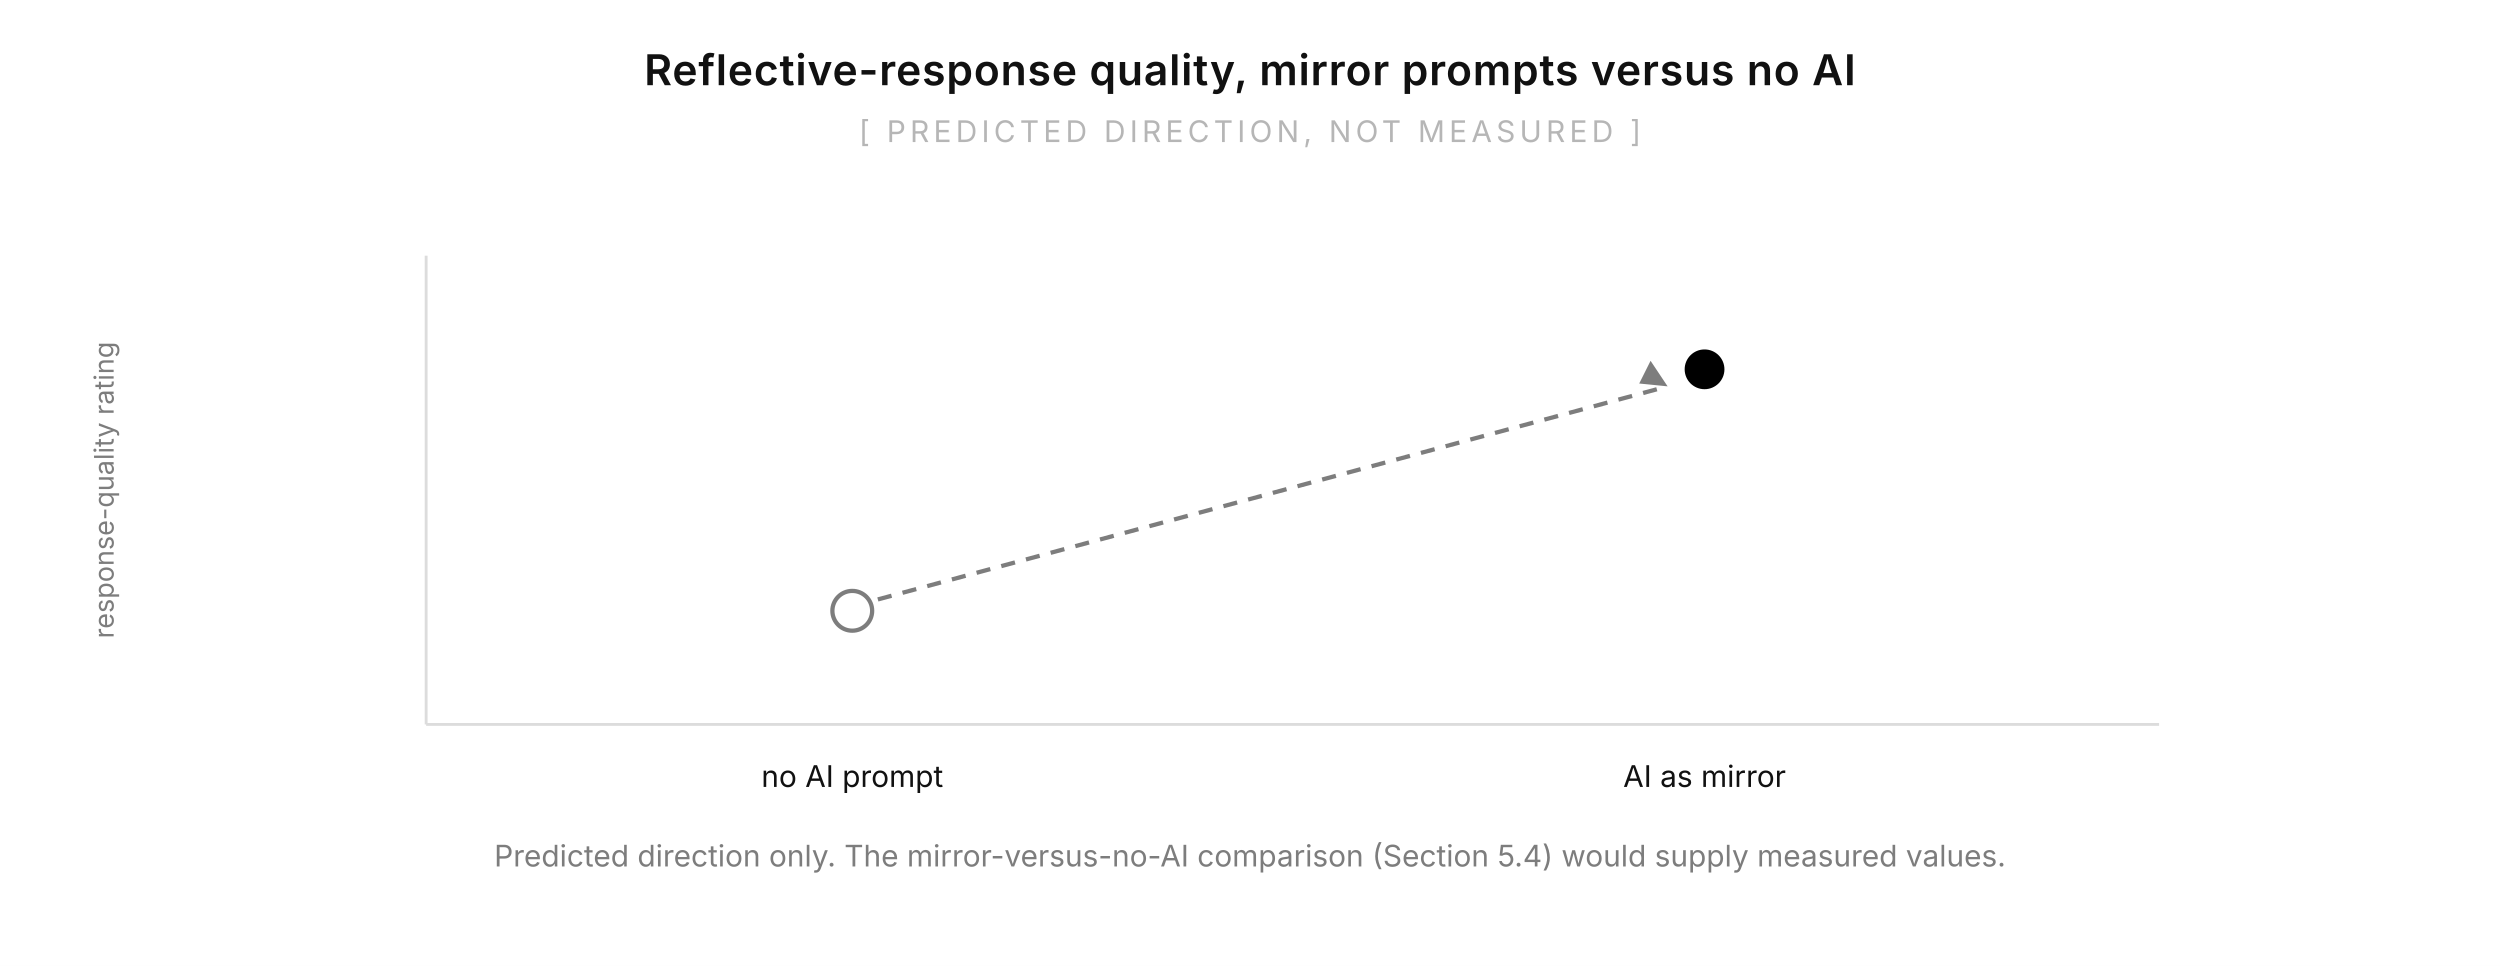
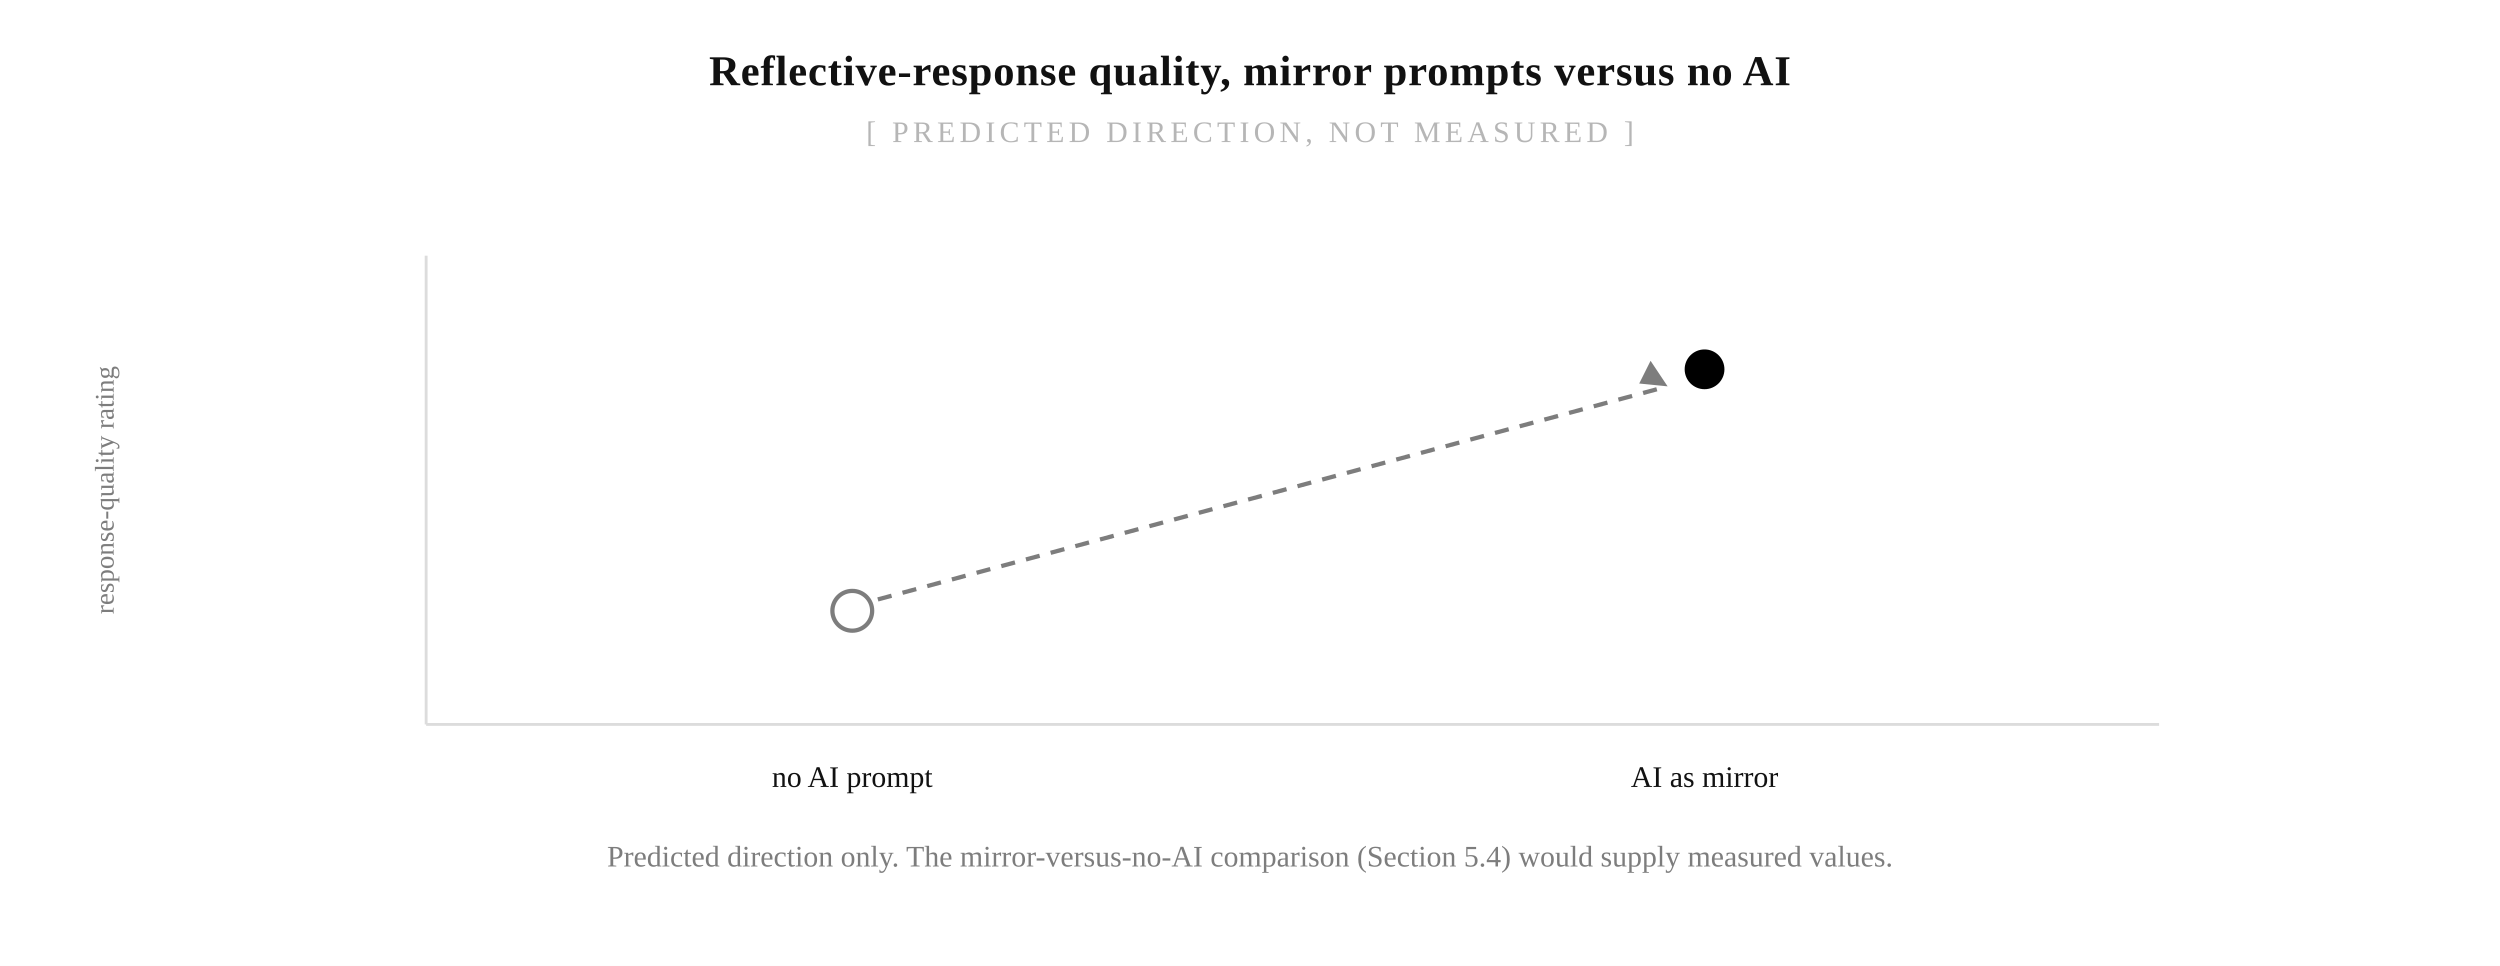
- <svg xmlns="http://www.w3.org/2000/svg" width="880" height="340" viewBox="0 0 880 340" preserveAspectRatio="xMidYMid meet" font-family="Inter, Helvetica Neue, Helvetica, Arial, sans-serif">
+ <svg xmlns="http://www.w3.org/2000/svg" width="880" height="340" viewBox="0 0 880 340" preserveAspectRatio="xMidYMid meet" font-family="'Crimson Pro', Georgia, 'Times New Roman', serif">
  <rect width="880" height="340" fill="#ffffff" />
  <text x="440.0" y="30" text-anchor="middle" font-size="15" font-weight="600" letter-spacing="0.3" fill="#111111">Reflective-response quality, mirror prompts versus no AI</text>
  <text x="440.0" y="50" text-anchor="middle" font-size="10.5" letter-spacing="1.5" fill="#b6b6b6">[ PREDICTED DIRECTION, NOT MEASURED ]</text>
  <line x1="150" y1="90" x2="150" y2="255" stroke="#dcdcdc" stroke-width="1" />
  <line x1="150" y1="255" x2="760" y2="255" stroke="#dcdcdc" stroke-width="1" />
  <text x="40" y="172.5" text-anchor="middle" font-size="9.5" fill="#7d7d7d" transform="rotate(-90 40 172.5)">response-quality rating</text>
  <line x1="309" y1="211" x2="587" y2="136" stroke="#7d7d7d" stroke-width="1.5" stroke-dasharray="5 4" />
  <path d="M 587 136 l -10 -1 l 4 -8 z" fill="#7d7d7d" />
  <circle cx="300" cy="215" r="7" fill="#ffffff" stroke="#7d7d7d" stroke-width="1.5" />
  <circle cx="600" cy="130" r="7" fill="#000000" />
  <text x="300" y="277" text-anchor="middle" font-size="10.5" fill="#111111">no AI prompt</text>
  <text x="600" y="277" text-anchor="middle" font-size="10.5" fill="#111111">AI as mirror</text>
  <text x="440.0" y="305" text-anchor="middle" font-size="10.5" fill="#7d7d7d">Predicted direction only. The mirror-versus-no-AI comparison (Section 5.4) would supply measured values.</text>
</svg>
